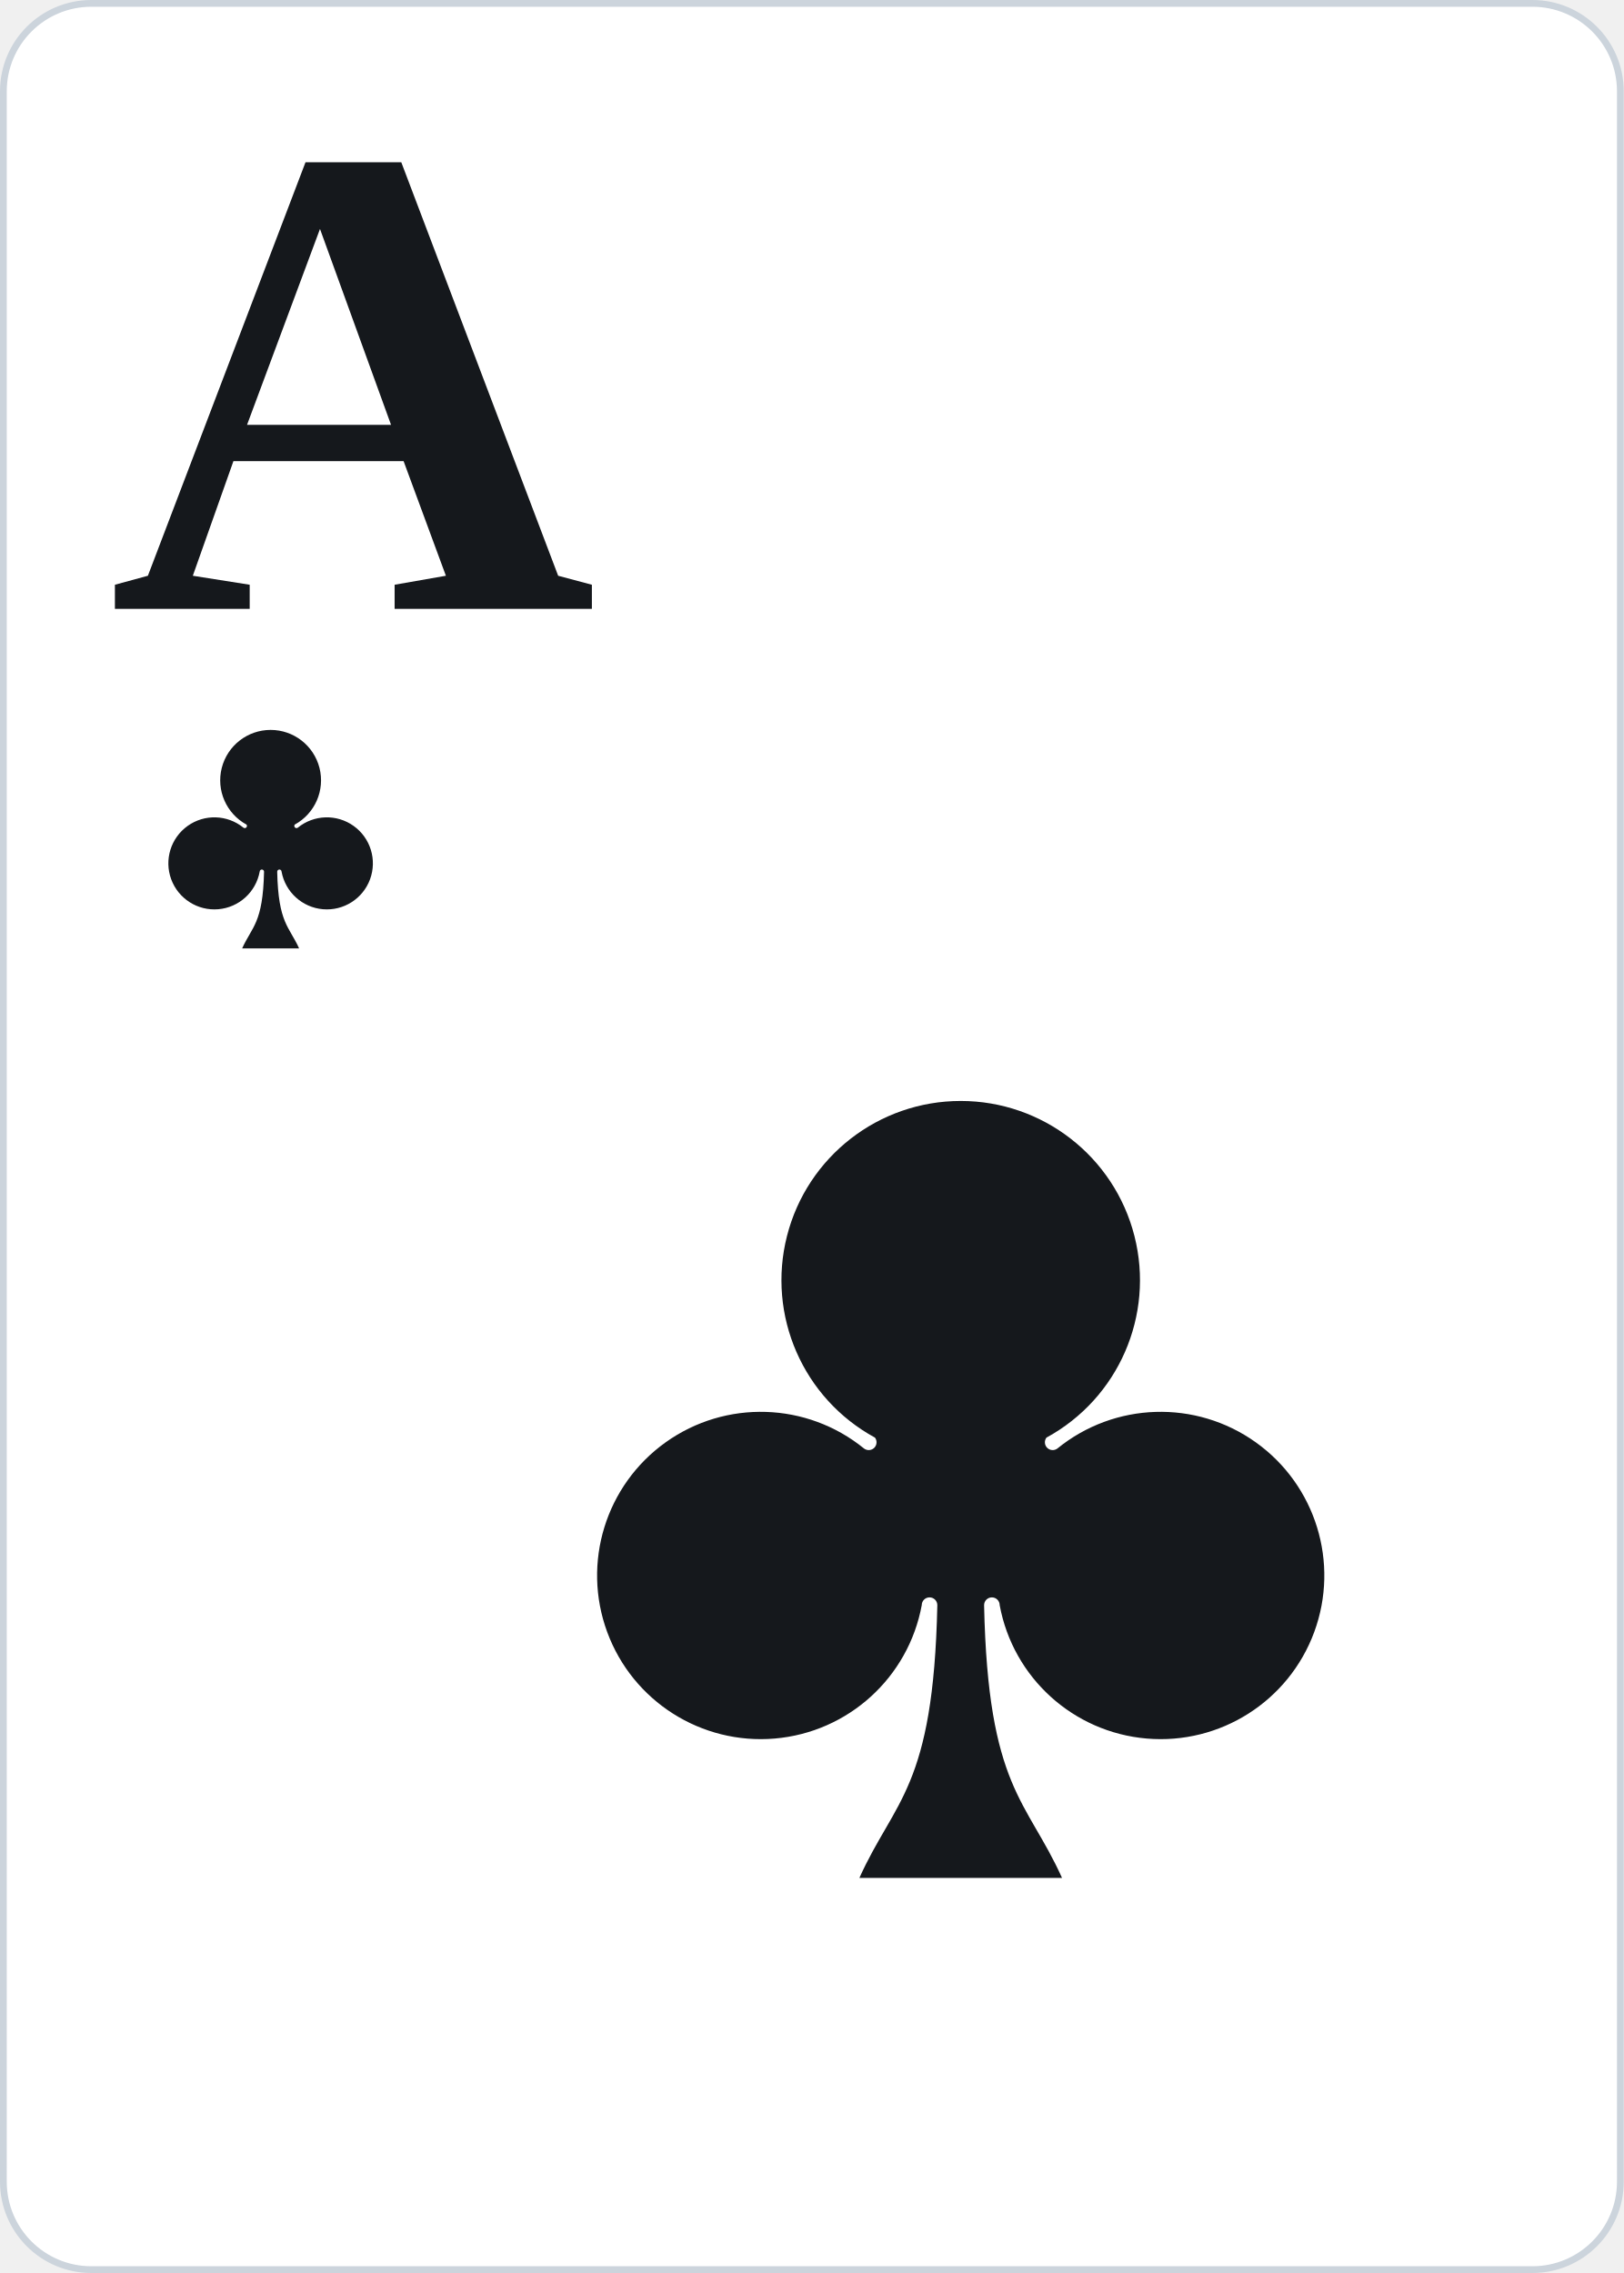
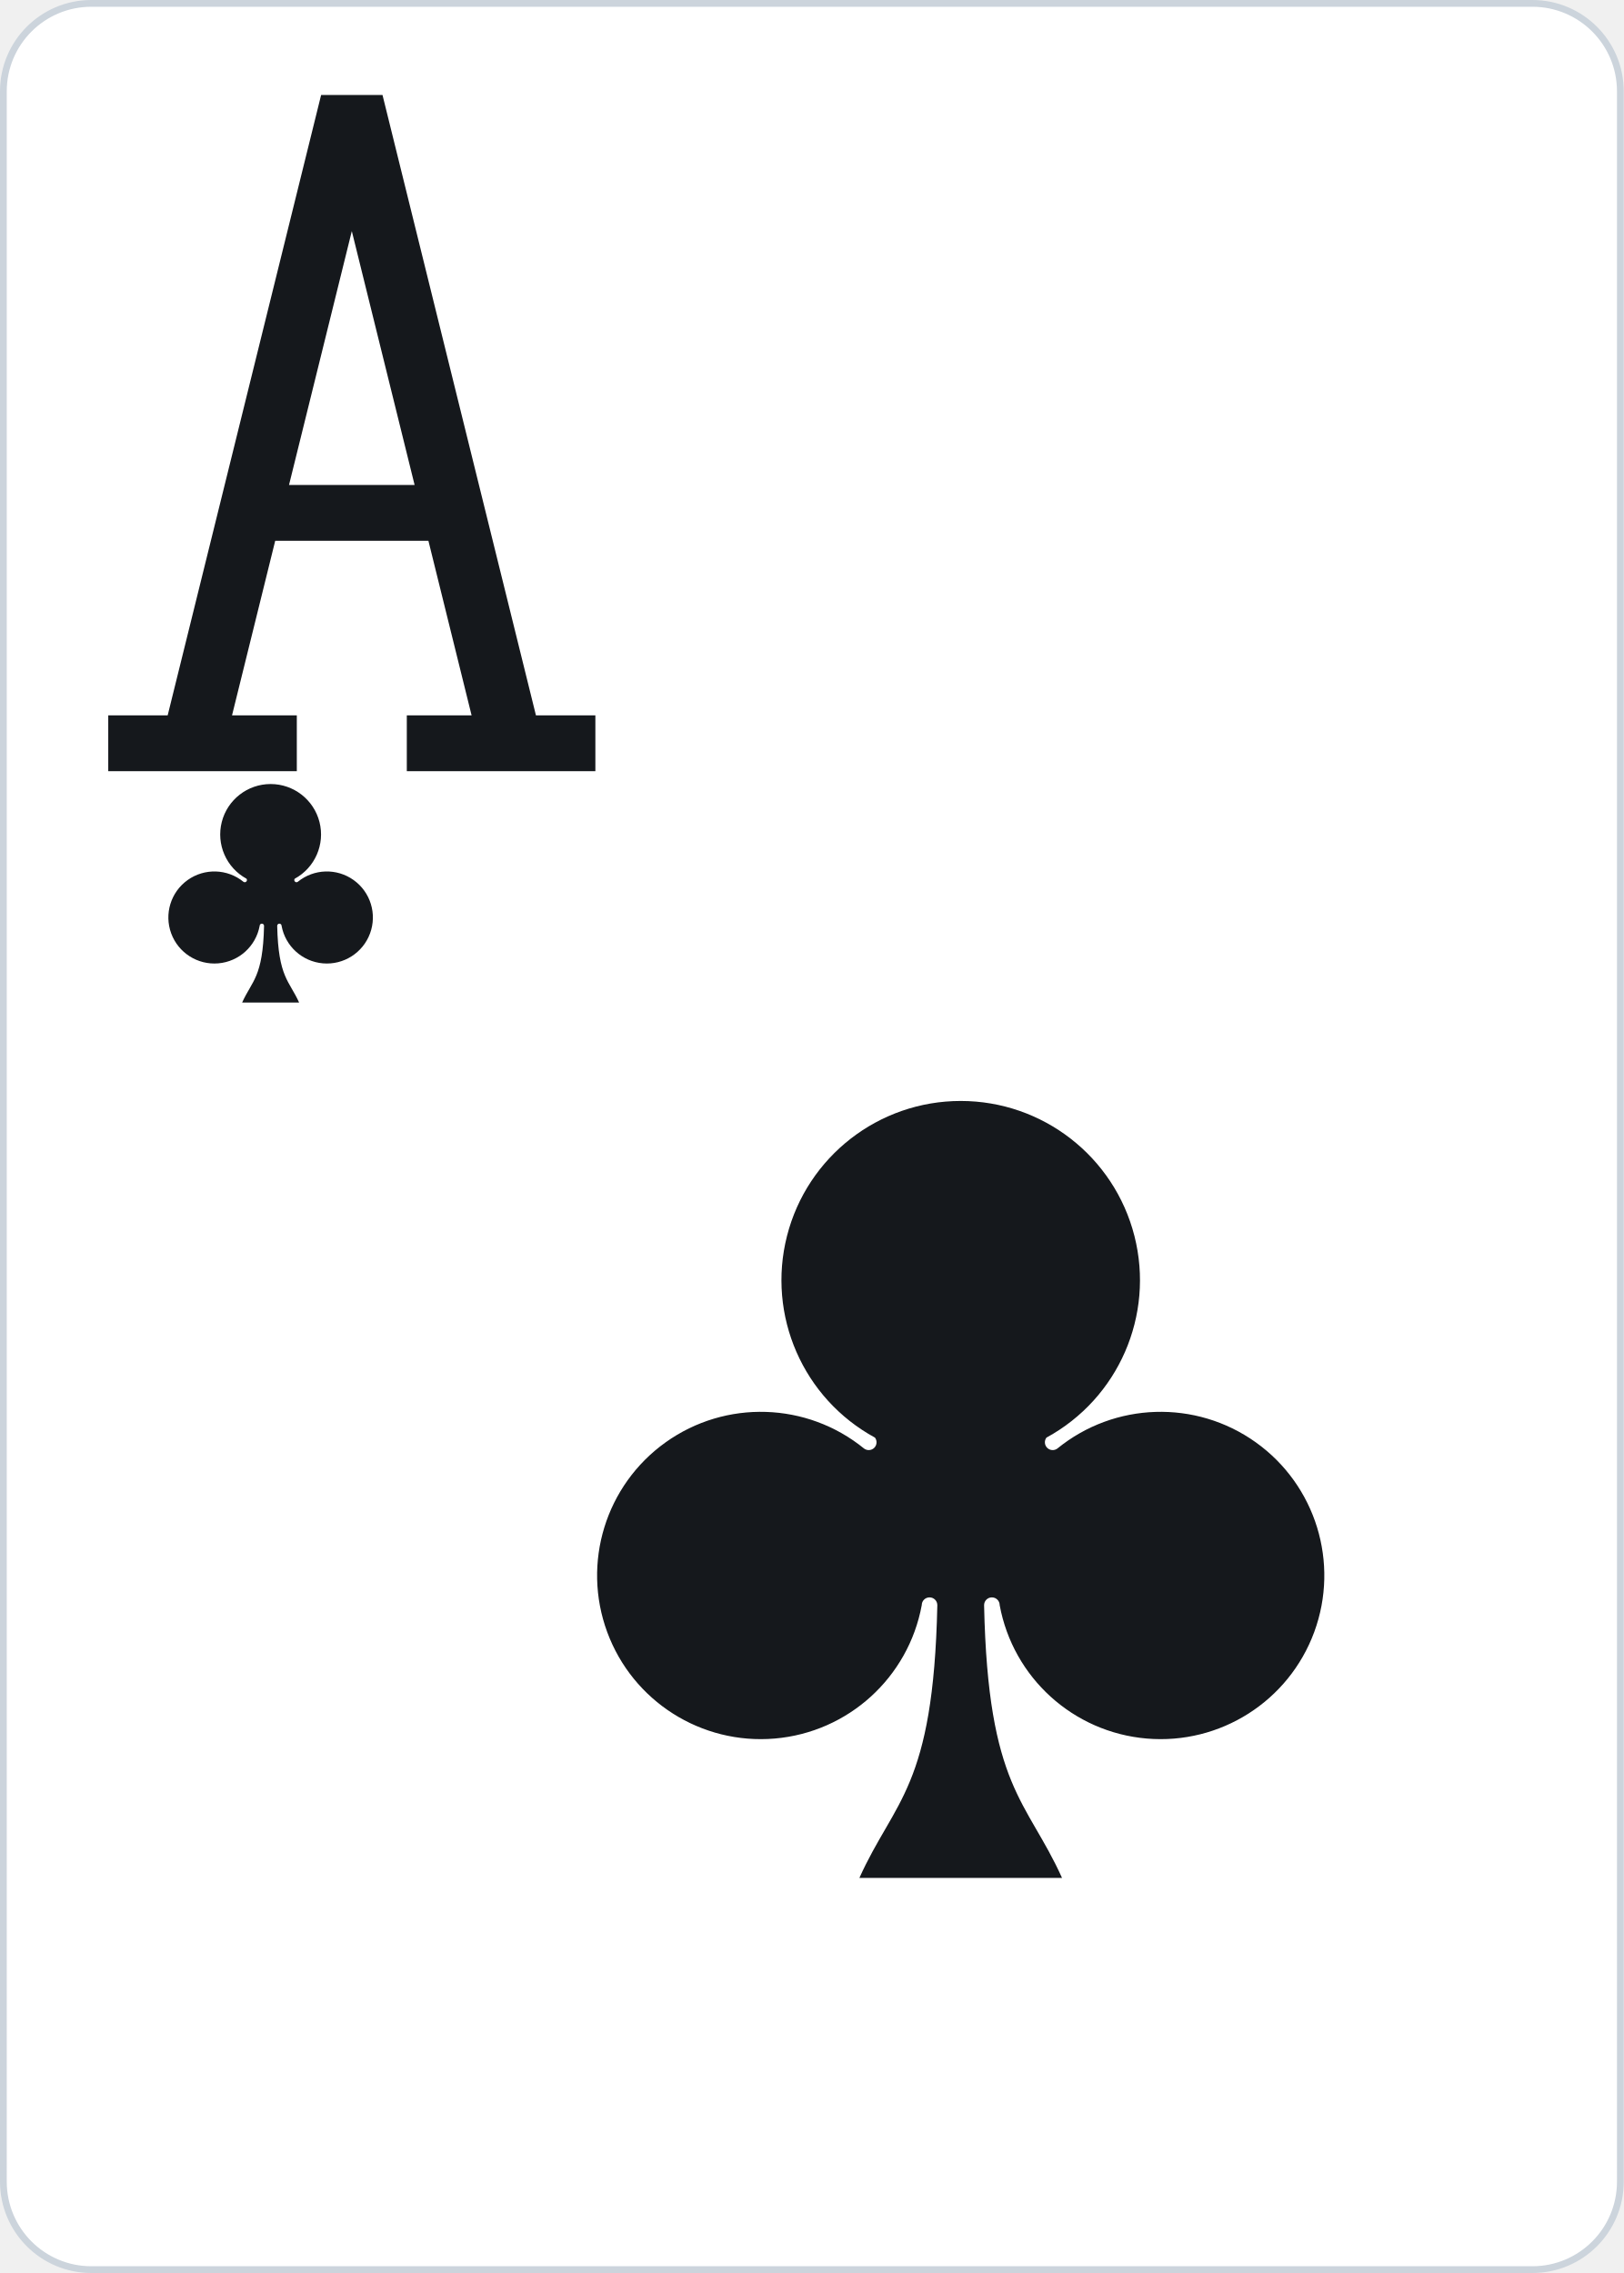
<svg xmlns="http://www.w3.org/2000/svg" xmlns:xlink="http://www.w3.org/1999/xlink" class="card" face="AC" width="2.5in" height="3.5in" viewBox="-120 -168 240 336">
  <defs>
    <symbol id="pC" viewBox="-600 -600 1200 1200">
      <path d="M30 150C35 385 85 400 130 500L-130 500C-85 400 -35 385 -30 150A10 10 0 0 0 -50 150A210 210 0 1 1 -124 -51A10 10 0 0 0 -110 -65A230 230 0 1 1 110 -65A10 10 0 0 0 124 -51A210 210 0 1 1 50 150A10 10 0 0 0 30 150Z" fill="#15181c" />
    </symbol>
    <g id="iCA">
-       <text x="-104" y="-78" font-family="Georgia,'Times New Roman',Times,serif" font-size="100" font-weight="700" text-anchor="start" textLength="72" lengthAdjust="spacingAndGlyphs" fill="#15181c">A</text>
-       <use xlink:href="#pC" x="-99.44" y="-63.44" width="38.88" height="38.88" />
+       <path d="M-270 460L-110 460M-200 450L0 -460L200 450M110 460L270 460M-120 130L120 130" transform="matrix(0.116129 0 0 0.103199 -68 -105.5996)" fill="none" stroke="#15181c" stroke-width="80" stroke-linecap="square" stroke-linejoin="miter" stroke-miterlimit="1.5" vector-effect="none" />
+       <use xlink:href="#pC" x="-99.44" y="-55.44" width="38.88" height="38.88" />
    </g>
  </defs>
  <rect x="-119.5" y="-167.5" width="239" height="335" rx="13" ry="13" fill="#ffffff" stroke="#ccd4dc" />
  <use xlink:href="#iCA" />
  <use xlink:href="#pC" x="-47.12" y="-17.12" width="138.24" height="138.24" />
</svg>
